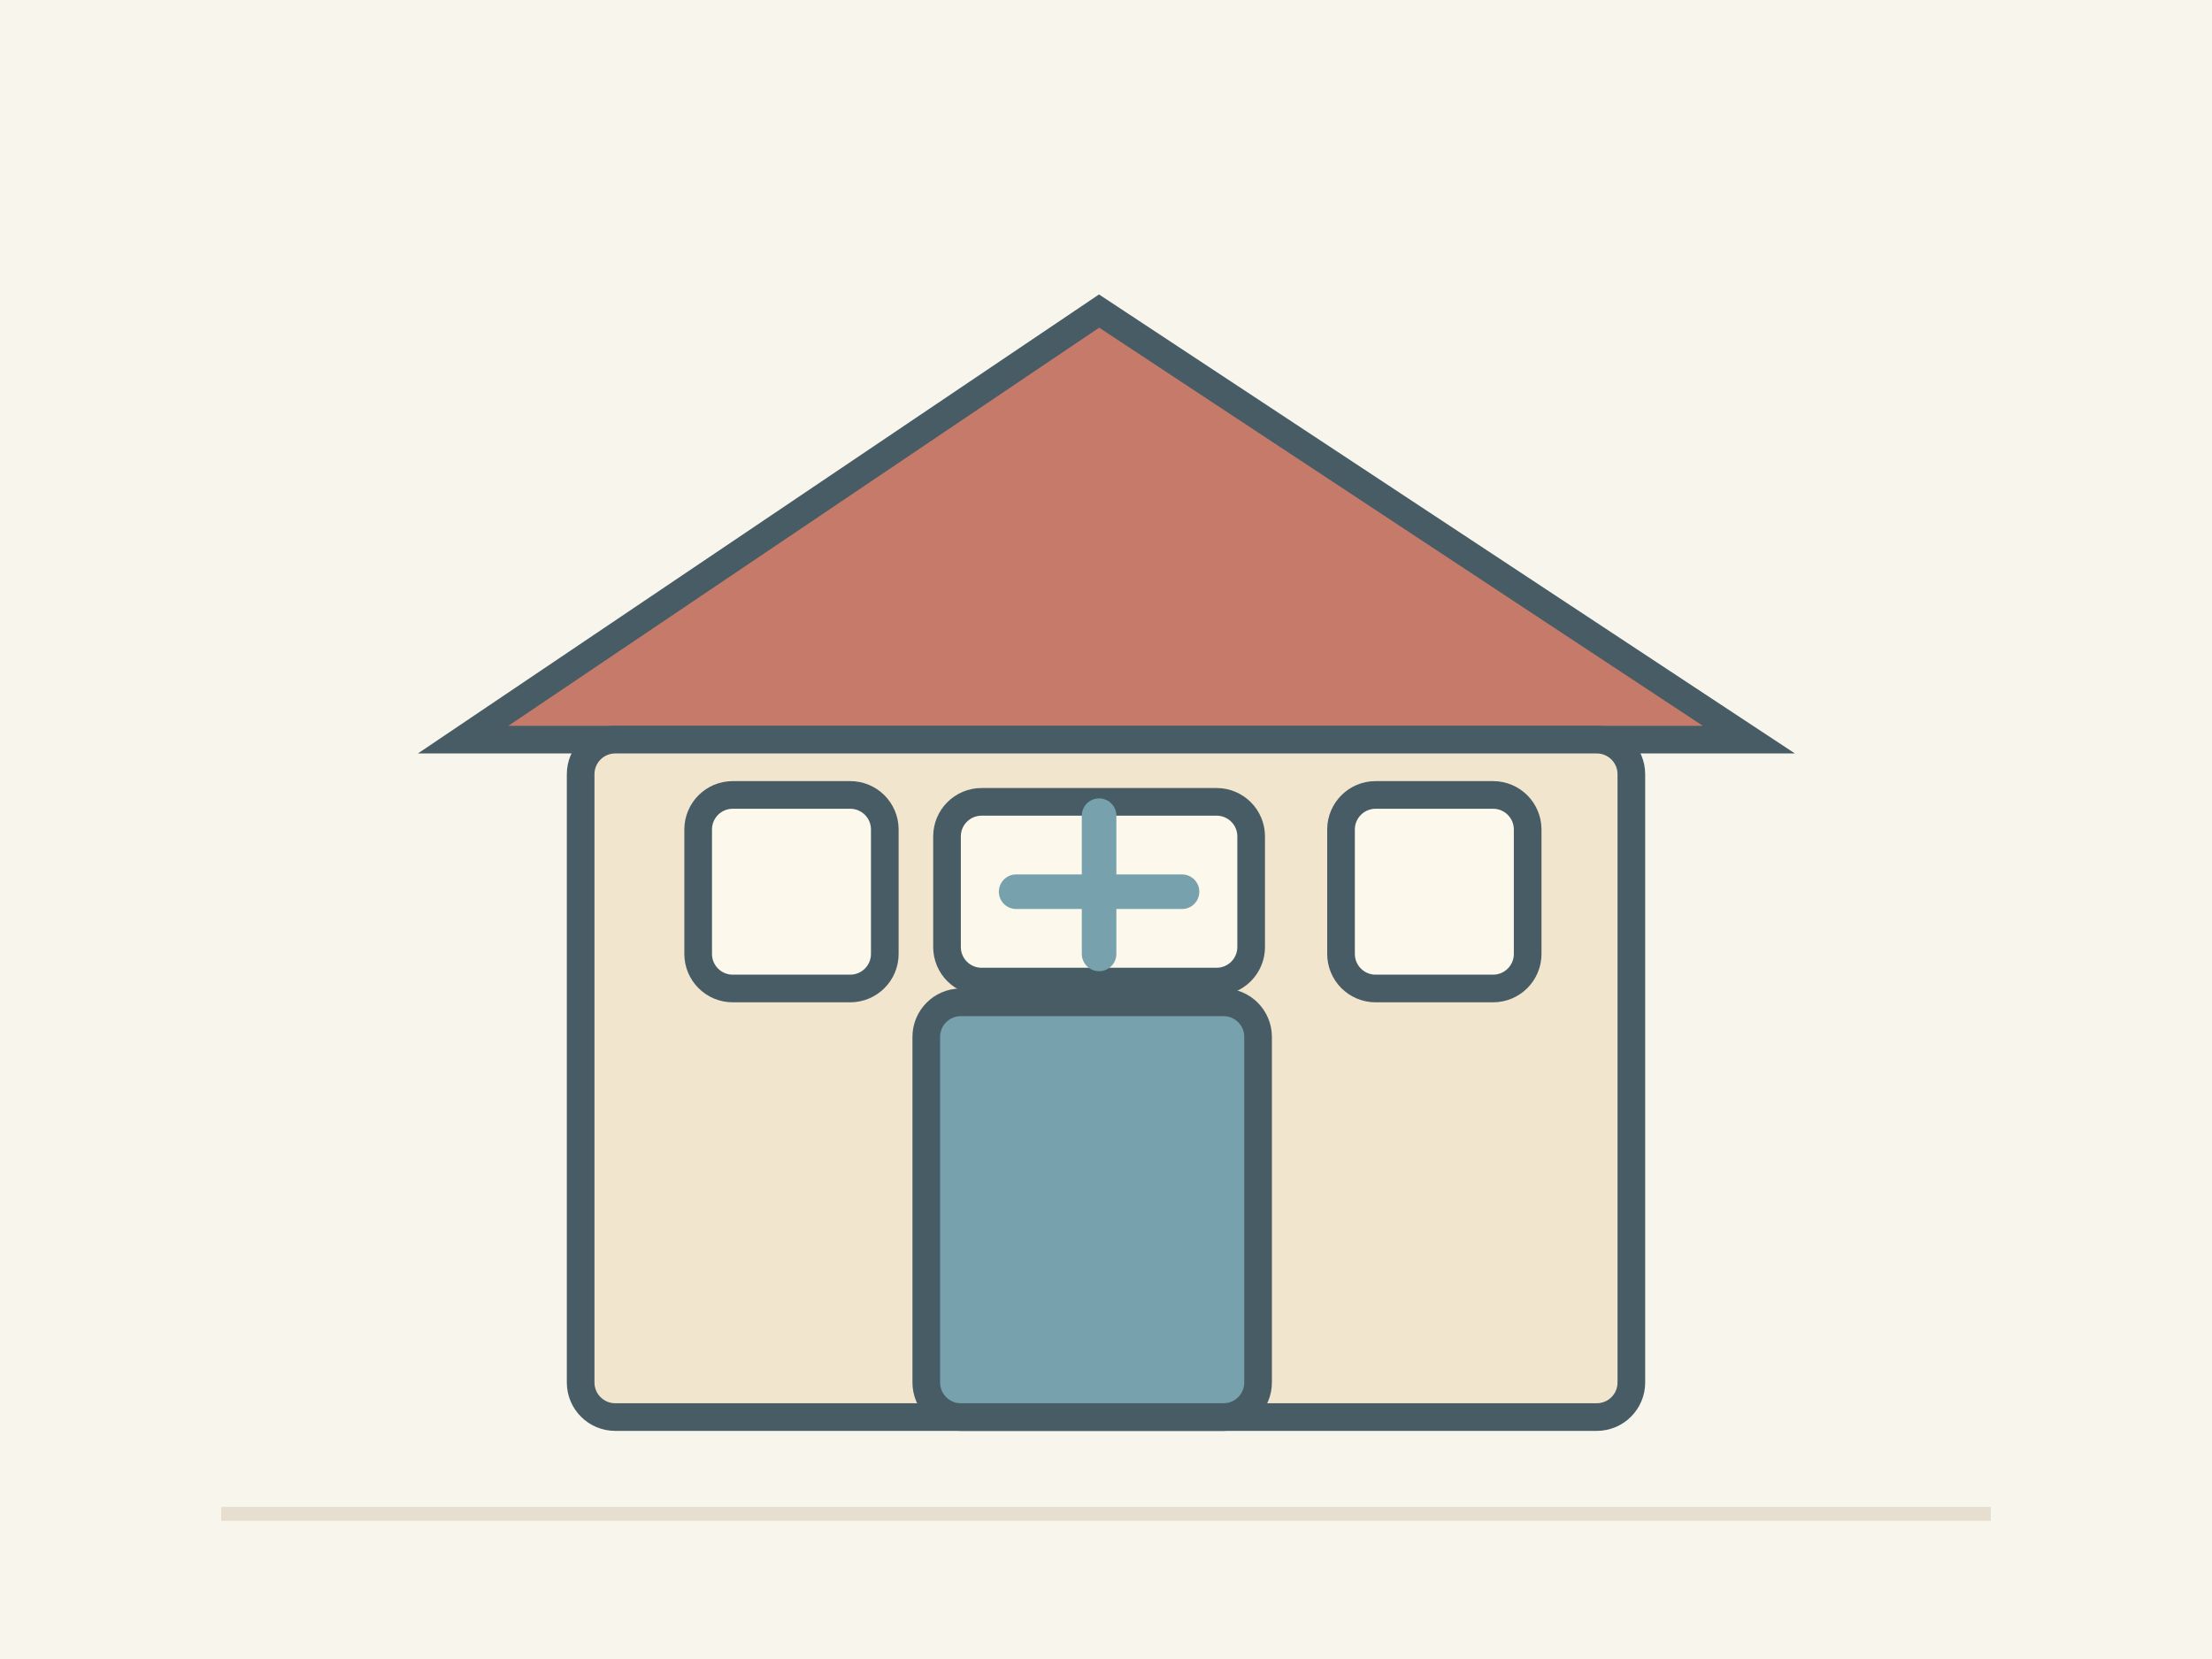
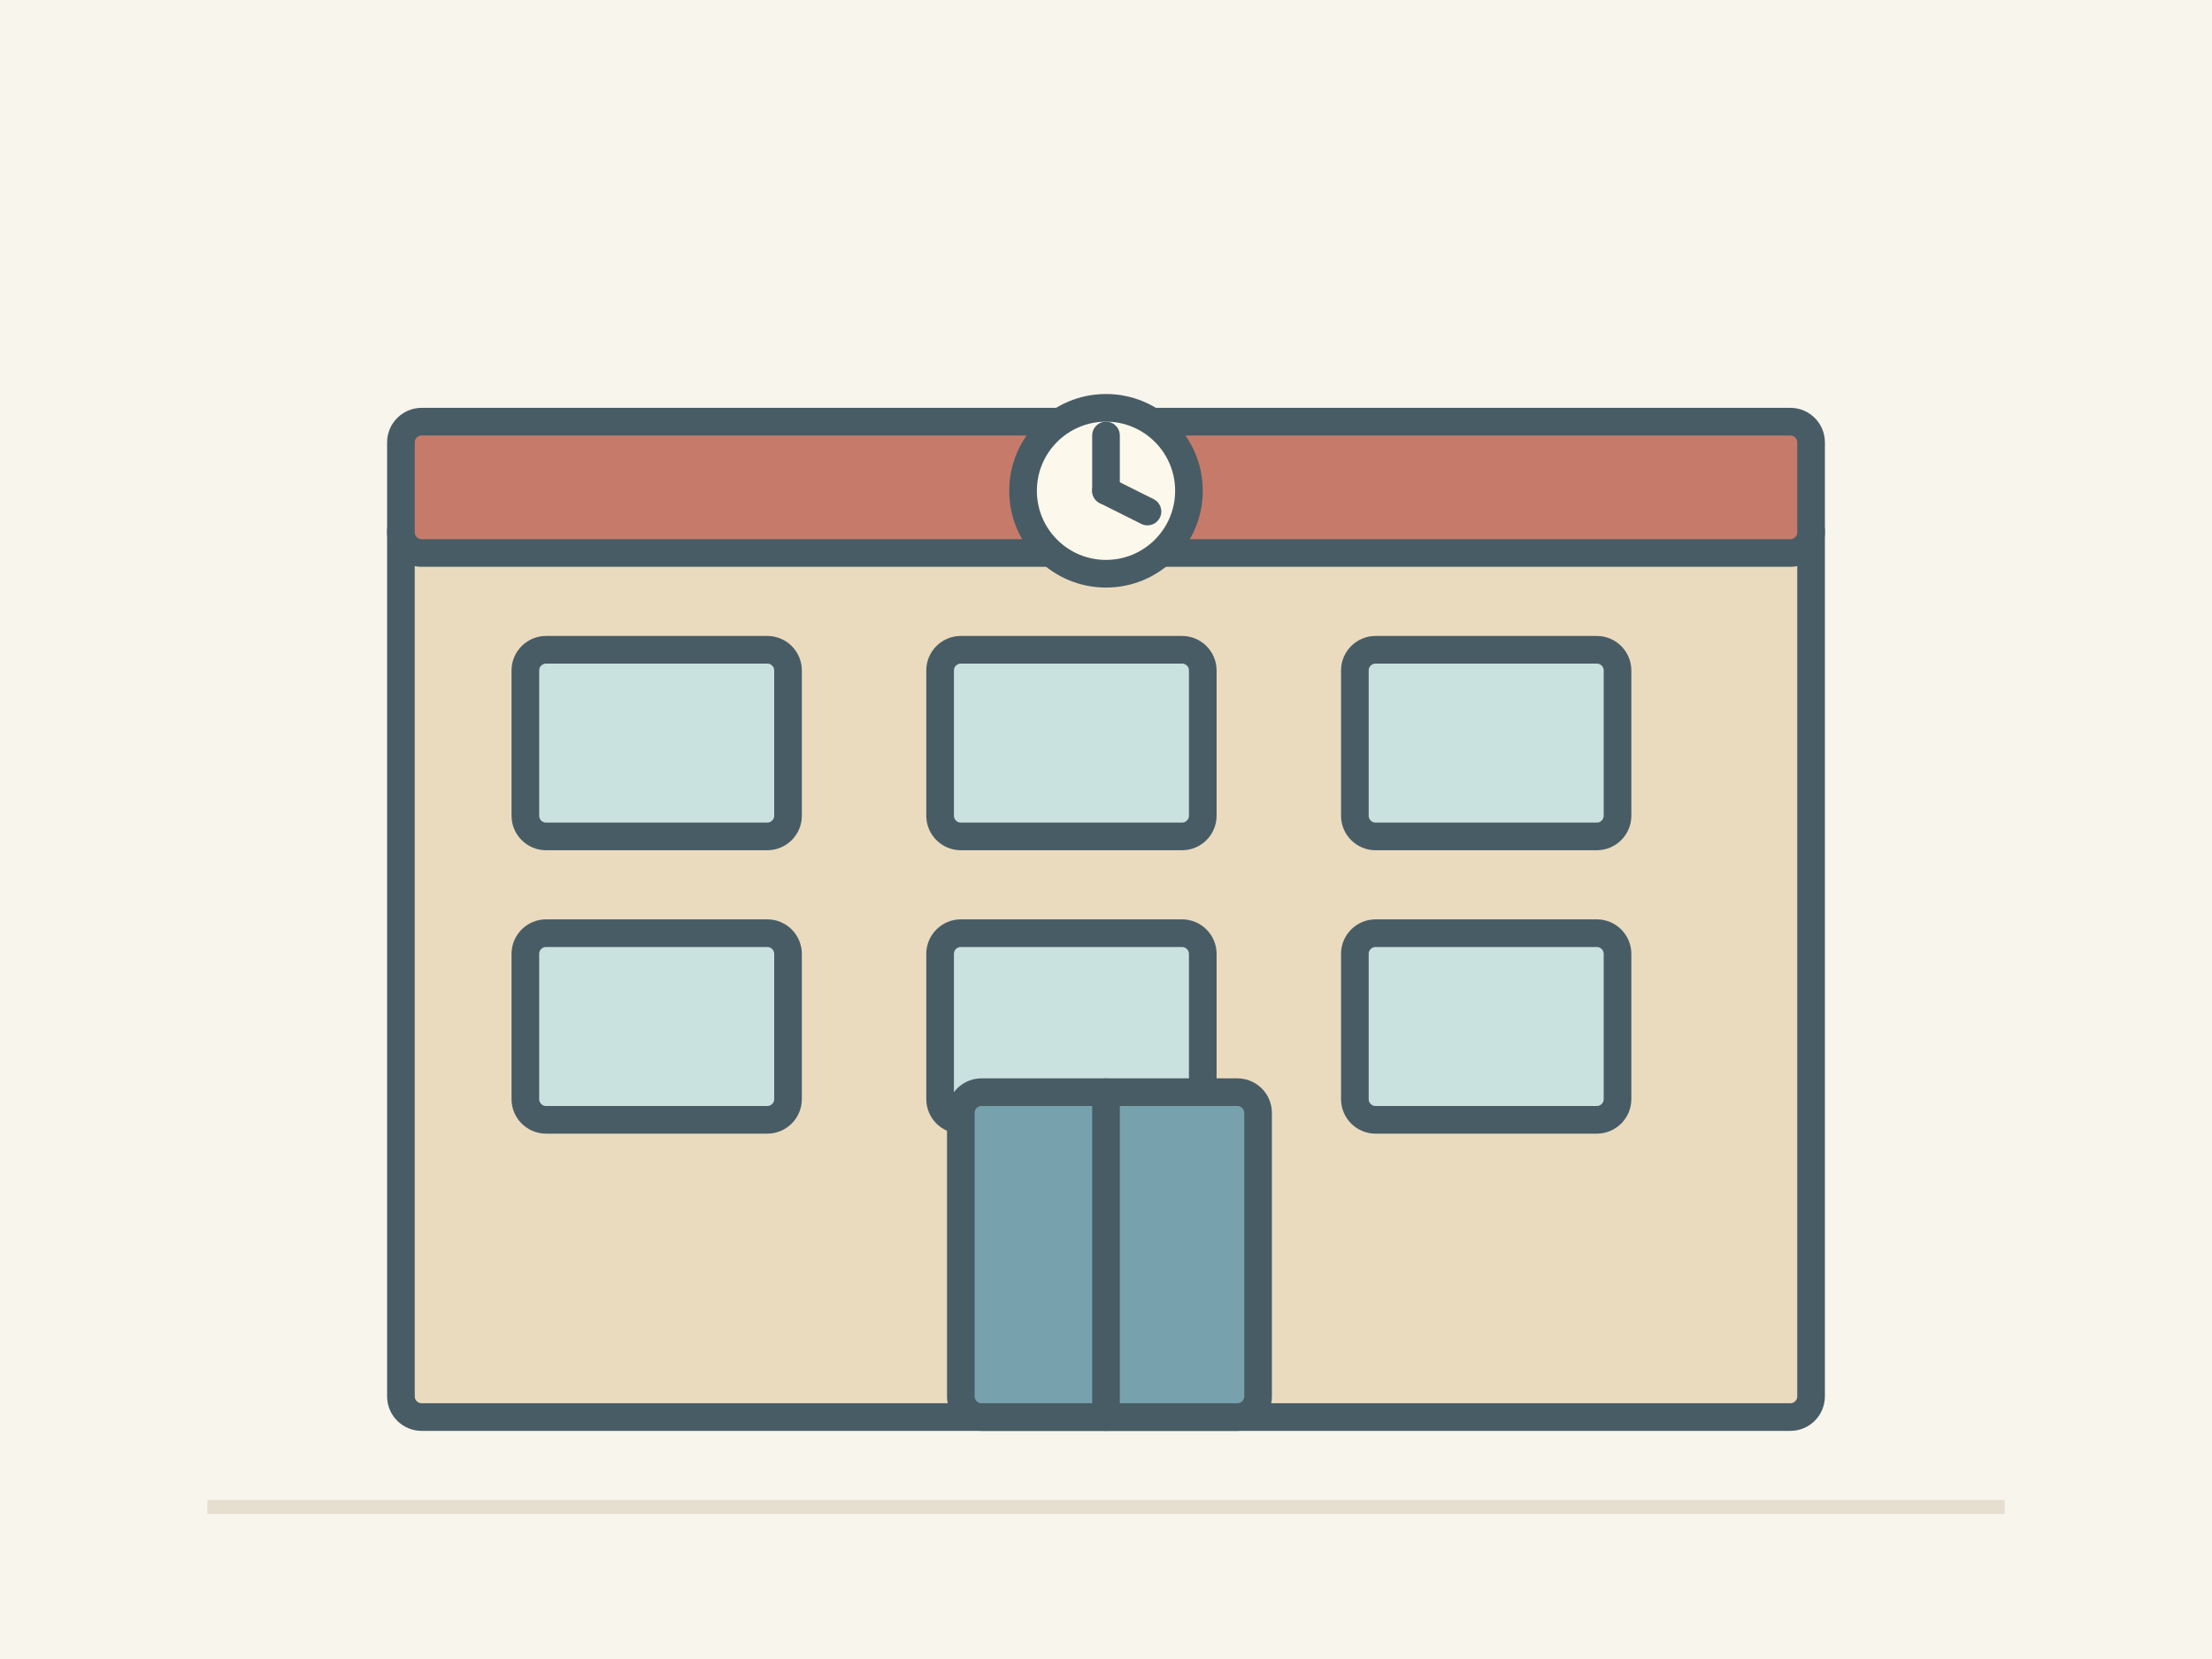
<svg xmlns="http://www.w3.org/2000/svg" viewBox="0 0 320 240" width="320" height="240">
  <rect width="320" height="240" fill="#f8f5ed" />
-   <path d="M32 219H288" stroke="#e6dece" fill="none" stroke-width="2" />
-   <polygon points="67,107 159,45 253,107" fill="#c67b6a" stroke="#485c65" stroke-width="4" />
-   <rect x="84" y="107" width="152" height="98" rx="5" fill="#f2e5ce" stroke="#485c65" stroke-width="4" />
-   <rect x="134" y="145" width="48" height="60" rx="5" fill="#77a2ad" stroke="#485c65" stroke-width="4" />
-   <rect x="101" y="115" width="27" height="28" rx="5" fill="#fdf8ec" stroke="#485c65" stroke-width="4" />
-   <rect x="194" y="115" width="27" height="28" rx="5" fill="#fdf8ec" stroke="#485c65" stroke-width="4" />
-   <rect x="137" y="116" width="44" height="26" rx="5" fill="#fdf8ec" stroke="#485c65" stroke-width="4" />
-   <path d="M159 118V138 M147 129H171" fill="none" stroke="#77a2ad" stroke-linecap="round" stroke-linejoin="round" stroke-width="5" />
+   <path d="M30 218H290" fill="none" stroke="#e6dece" stroke-width="2" />
+   <rect x="58" y="74" width="204" height="131" rx="3" fill="#eadbbf" stroke="#485c65" stroke-width="4" />
+   <rect x="58" y="61" width="204" height="19" rx="3" fill="#c67b6a" stroke="#485c65" stroke-width="4" />
+   <rect x="76" y="94" width="38" height="27" rx="3" fill="#c9e1df" stroke="#485c65" stroke-width="4" />
+   <rect x="136" y="94" width="38" height="27" rx="3" fill="#c9e1df" stroke="#485c65" stroke-width="4" />
+   <rect x="196" y="94" width="38" height="27" rx="3" fill="#c9e1df" stroke="#485c65" stroke-width="4" />
+   <rect x="76" y="135" width="38" height="27" rx="3" fill="#c9e1df" stroke="#485c65" stroke-width="4" />
+   <rect x="136" y="135" width="38" height="27" rx="3" fill="#c9e1df" stroke="#485c65" stroke-width="4" />
+   <rect x="196" y="135" width="38" height="27" rx="3" fill="#c9e1df" stroke="#485c65" stroke-width="4" />
+   <rect x="139" y="158" width="43" height="47" rx="3" fill="#77a2ad" stroke="#485c65" stroke-width="4" />
+   <path d="M160 158L160 205" fill="none" stroke="#485c65" stroke-width="4" stroke-linecap="round" />
+   <circle cx="160" cy="71" r="12" fill="#fdf8ec" stroke="#485c65" stroke-width="4" />
+   <path d="M160 71L160 63" fill="none" stroke="#485c65" stroke-width="4" stroke-linecap="round" />
+   <path d="M160 71L166 74" fill="none" stroke="#485c65" stroke-width="4" stroke-linecap="round" />
</svg>
